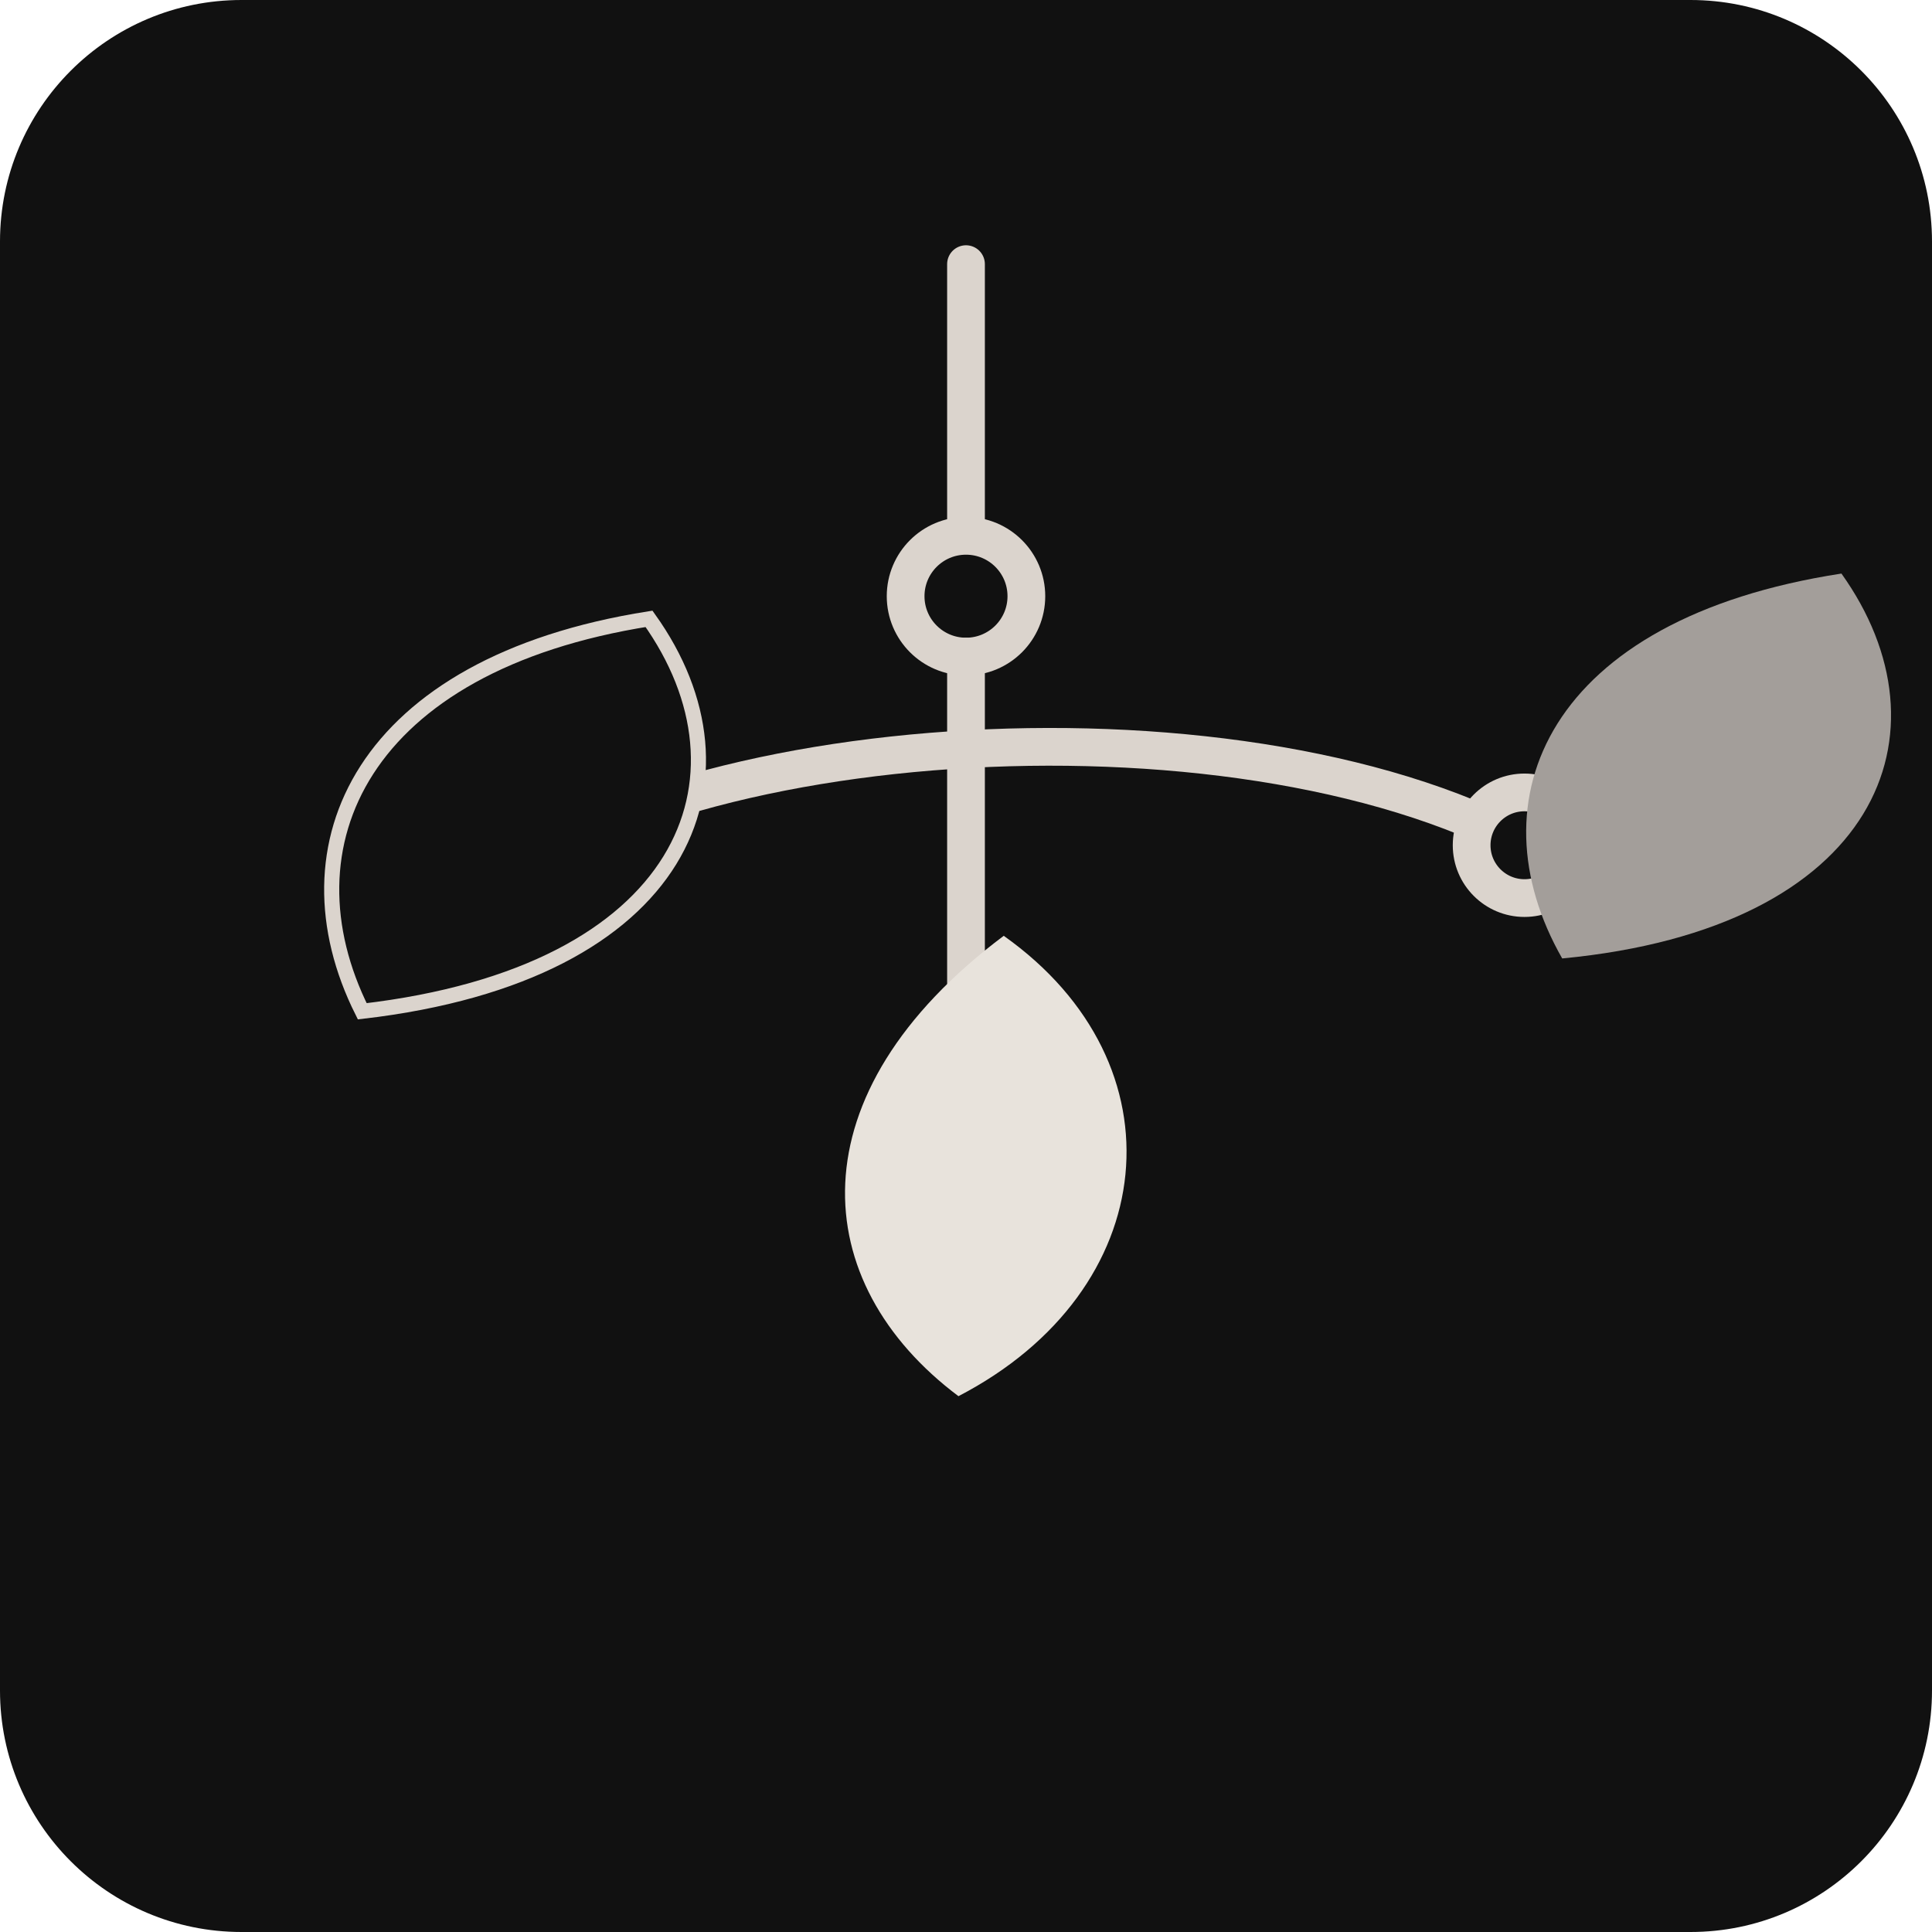
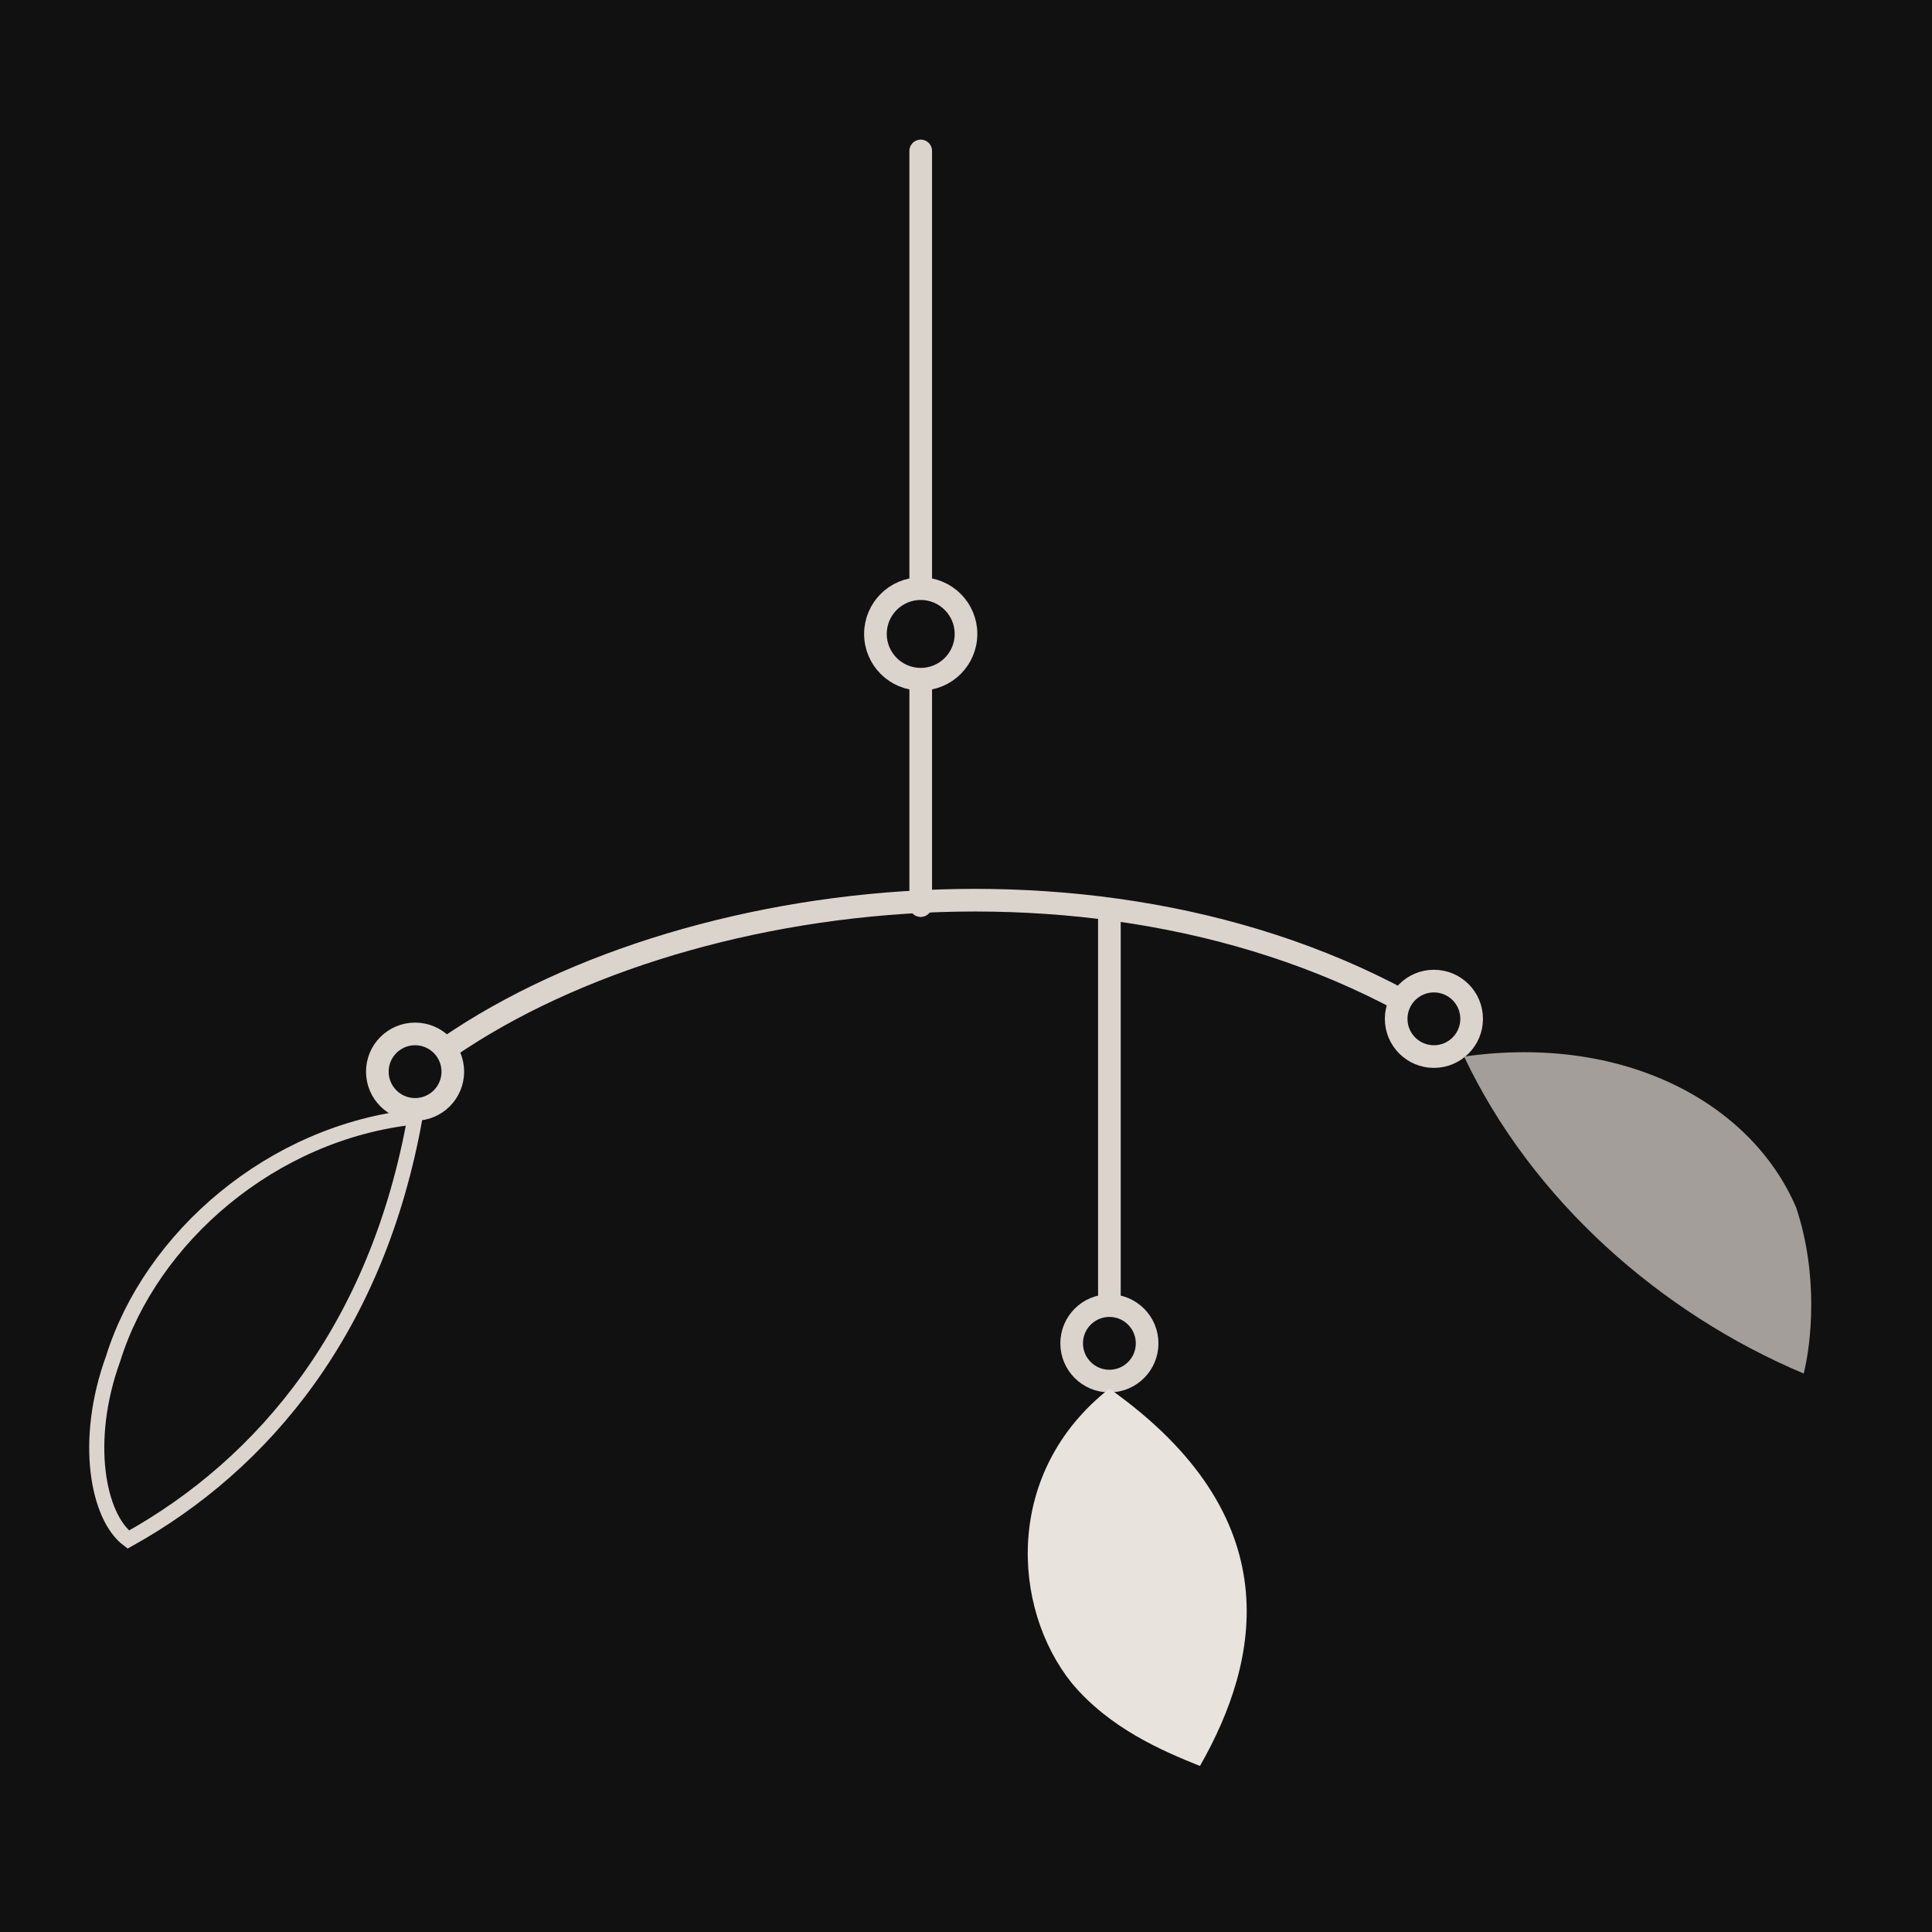
<svg xmlns="http://www.w3.org/2000/svg" width="256" height="256" viewBox="0 0 256 256" fill="none" role="img" aria-labelledby="title desc">
-   <rect width="256" height="256" rx="32" fill="#111111" />
-   <path d="M128 35V73" stroke="#DBD4CD" stroke-width="5" stroke-linecap="round" />
-   <circle cx="128" cy="79" r="8" fill="#111111" stroke="#DBD4CD" stroke-width="5" />
-   <path d="M62 120C88 96 166 91 204 113" stroke="#DBD4CD" stroke-width="5" stroke-linecap="round" />
-   <circle cx="66" cy="118" r="7" fill="#111111" stroke="#DBD4CD" stroke-width="5" />
-   <circle cx="202" cy="112" r="7" fill="#111111" stroke="#DBD4CD" stroke-width="5" />
-   <path d="M128 87V151" stroke="#DBD4CD" stroke-width="5" stroke-linecap="round" />
-   <circle cx="128" cy="154" r="7" fill="#111111" stroke="#DBD4CD" stroke-width="5" />
-   <path d="M48 134C37 112 48 88 86 82C101 103 91 129 48 134Z" fill="#111111" stroke="#DBD4CD" stroke-width="2" />
-   <path d="M207 127C195 106 205 82 244 76C259 97 249 123 207 127Z" fill="#A39E9A" />
-   <path d="M127 185C107 170 105 145 133 124C157 141 154 171 127 185Z" fill="#E8E3DC" />
+   <rect width="256" height="256" fill="#111111" />
+   <path d="M122 20V77" stroke="#DBD4CD" stroke-width="3" stroke-linecap="round" />
+   <circle cx="122" cy="84" r="6" fill="#111111" stroke="#DBD4CD" stroke-width="3" />
+   <path d="M122 91V120" stroke="#DBD4CD" stroke-width="3" stroke-linecap="round" />
+   <path d="M55 142C85 118 147 109 190 135" stroke="#DBD4CD" stroke-width="3" stroke-linecap="round" />
+   <circle cx="55" cy="142" r="5" fill="#111111" stroke="#DBD4CD" stroke-width="3" />
+   <circle cx="190" cy="135" r="5" fill="#111111" stroke="#DBD4CD" stroke-width="3" />
+   <path d="M147 121V173" stroke="#DBD4CD" stroke-width="3" stroke-linecap="round" />
+   <circle cx="147" cy="178" r="5" fill="#111111" stroke="#DBD4CD" stroke-width="3" />
+   <path d="M55 148C36 150 20 164 15 180C11 191 13 201 17 204C35 194 50 176 55 148Z" fill="#111111" stroke="#DBD4CD" stroke-width="2" />
+   <path d="M194 140C215 137 232 146 238 160C241 169 240 178 239 182C220 174 203 159 194 140Z" fill="#A39E9A" />
+   <path d="M147 184C133 195 134 213 142 223C147 229 154 232 159 234C167 220 171 201 147 184Z" fill="#E8E3DC" />
</svg>
